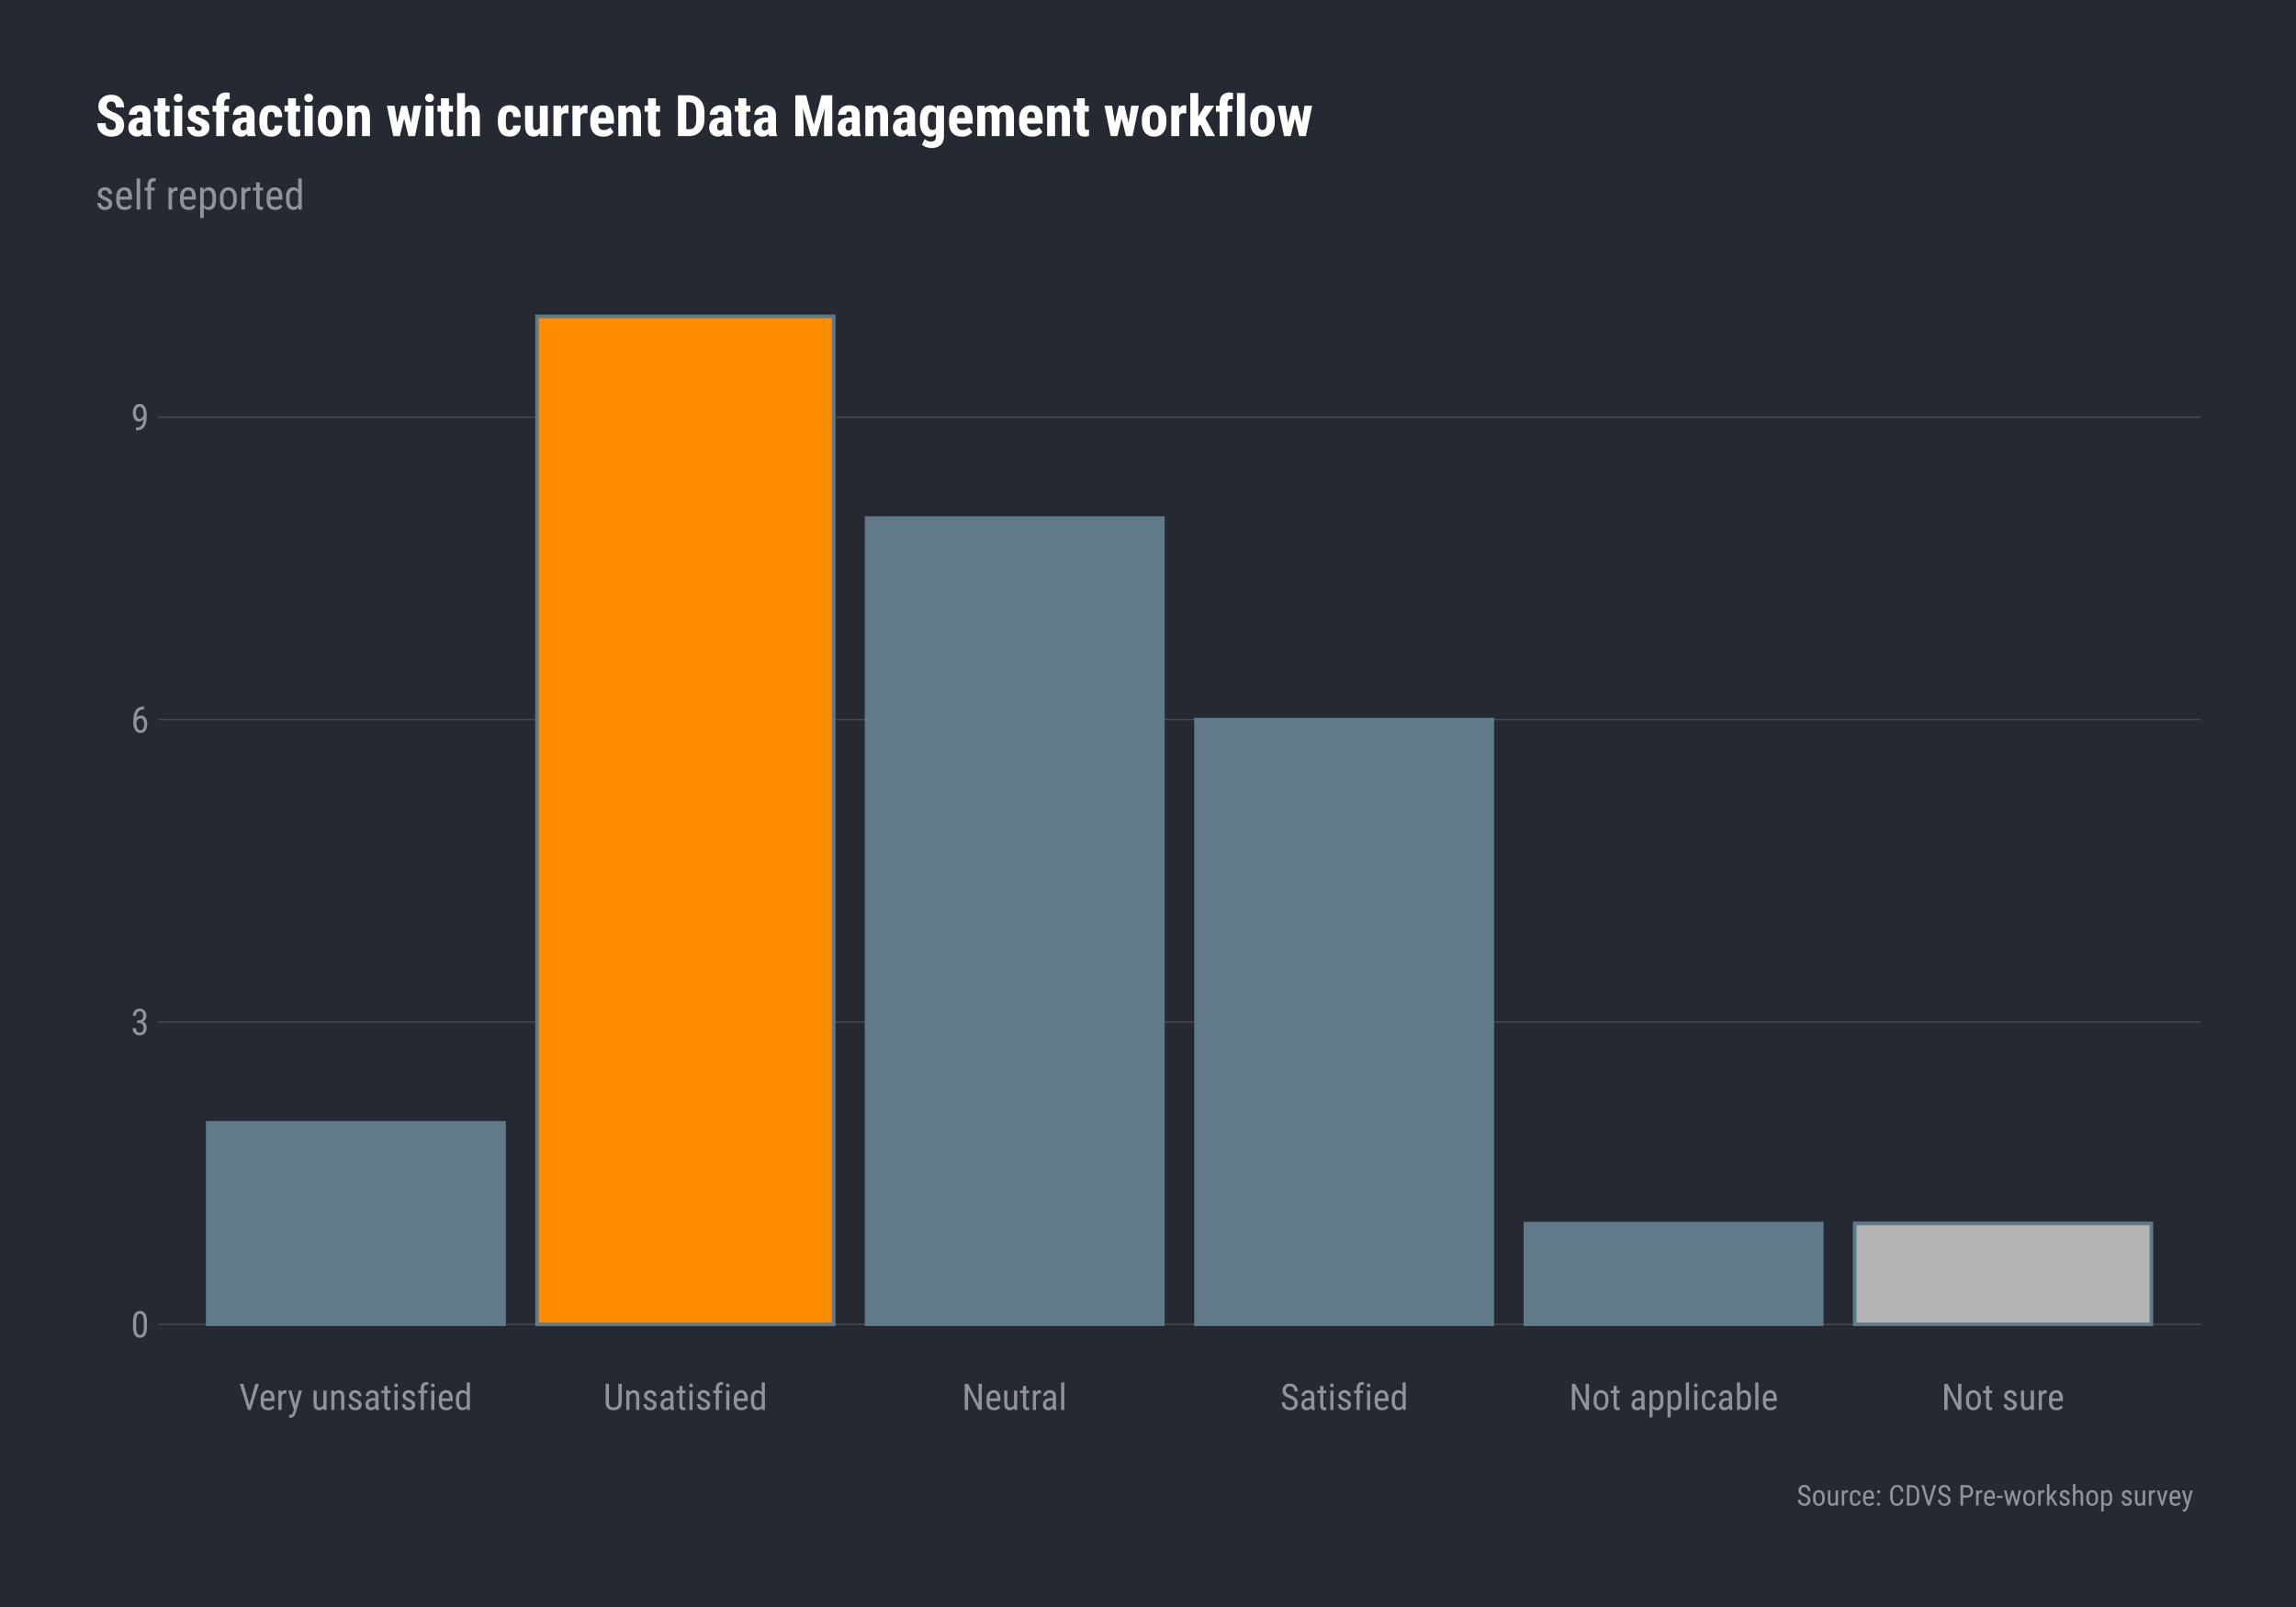
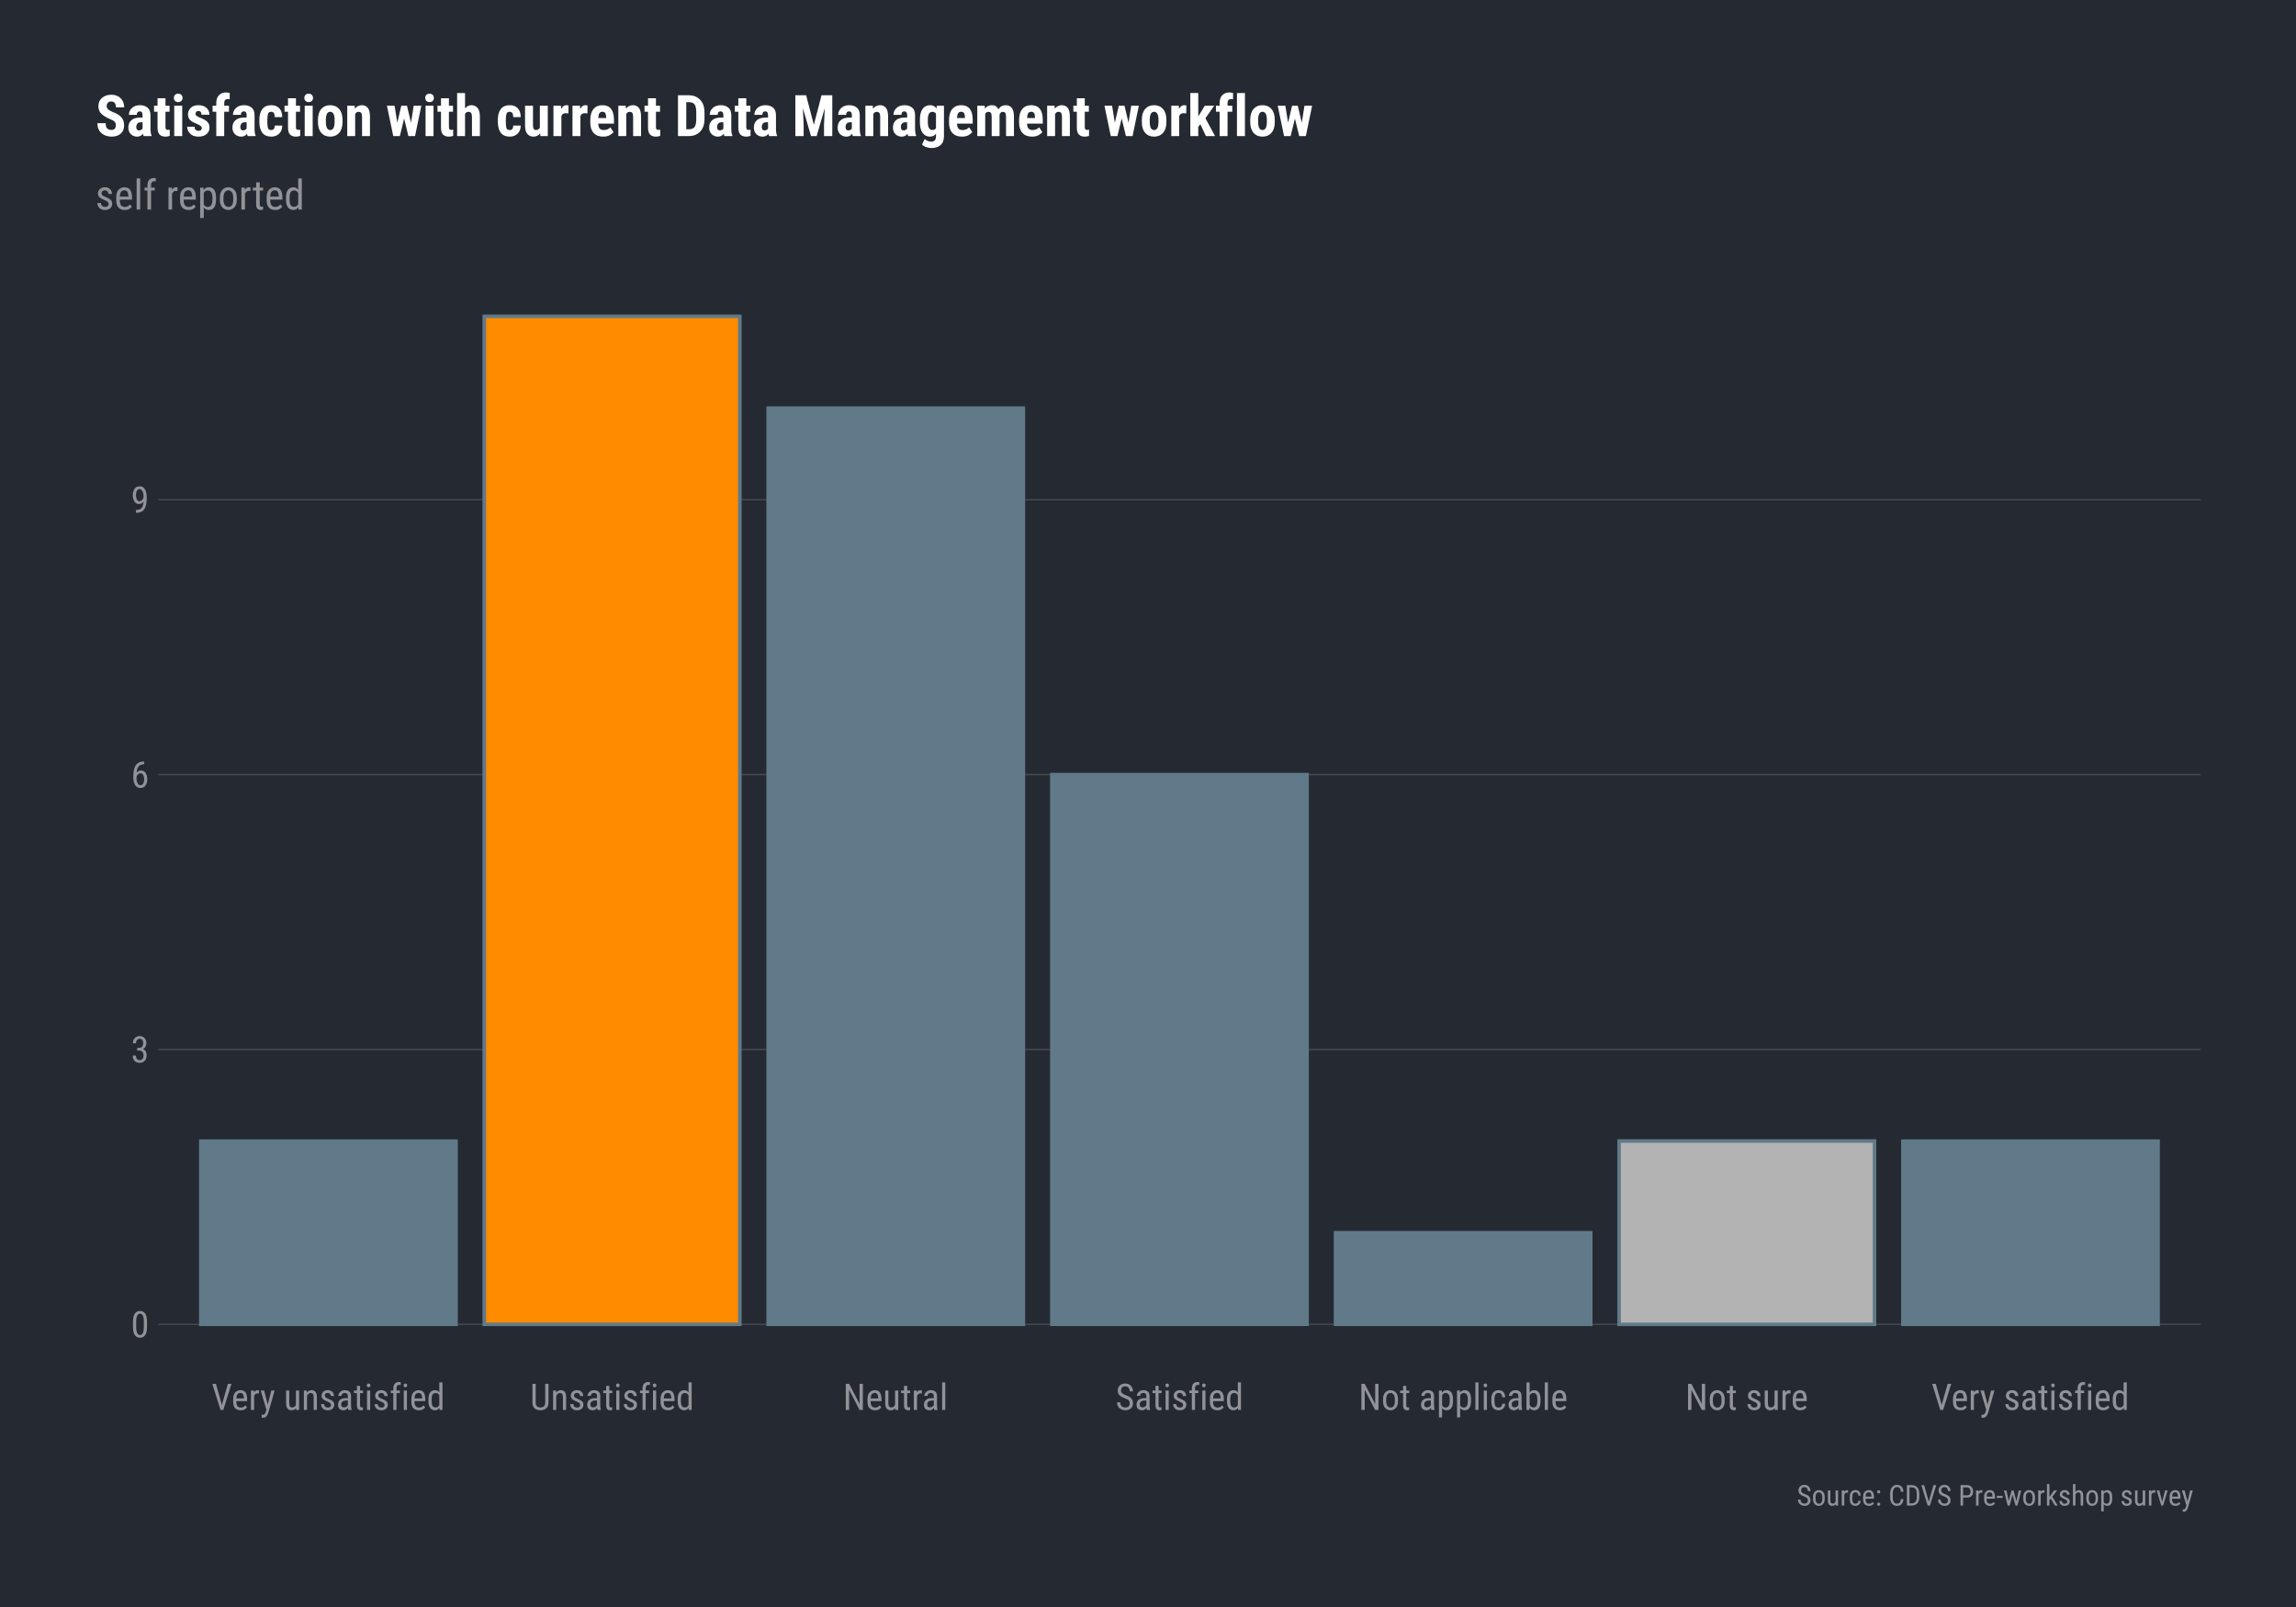
<svg xmlns="http://www.w3.org/2000/svg" viewBox="0 0 720.00 504.00">
  <defs>
    <style type="text/css">
    line, polyline, polygon, path, rect, circle {
      fill: none;
      stroke: #000000;
      stroke-linecap: round;
      stroke-linejoin: round;
      stroke-miterlimit: 10.00;
    }
  </style>
  </defs>
  <rect width="100%" height="100%" style="stroke: none; fill: #FFFFFF;" />
  <rect x="0" y="0.00" width="720.00" height="504.00" style="stroke-width: 1.12; stroke: #252A32; fill: #252A32;" />
  <defs>
    <clipPath id="cpNDkuNjF8NjkwLjExfDQzMS4xNXw4My40NQ==">
      <rect x="49.61" y="83.45" width="640.50" height="347.71" />
    </clipPath>
  </defs>
  <rect x="49.61" y="83.45" width="640.50" height="347.71" style="stroke-width: 1.12; stroke: #252A32; fill: #252A32;" clip-path="url(#cpNDkuNjF8NjkwLjExfDQzMS4xNXw4My40NQ==)" />
  <polyline points="49.61,415.35 690.11,415.35 " style="stroke-width: 0.43; stroke: #464950; stroke-linecap: butt;" clip-path="url(#cpNDkuNjF8NjkwLjExfDQzMS4xNXw4My40NQ==)" />
-   <polyline points="49.61,320.52 690.11,320.52 " style="stroke-width: 0.43; stroke: #464950; stroke-linecap: butt;" clip-path="url(#cpNDkuNjF8NjkwLjExfDQzMS4xNXw4My40NQ==)" />
-   <polyline points="49.61,225.69 690.11,225.69 " style="stroke-width: 0.43; stroke: #464950; stroke-linecap: butt;" clip-path="url(#cpNDkuNjF8NjkwLjExfDQzMS4xNXw4My40NQ==)" />
-   <polyline points="49.61,130.86 690.11,130.86 " style="stroke-width: 0.43; stroke: #464950; stroke-linecap: butt;" clip-path="url(#cpNDkuNjF8NjkwLjExfDQzMS4xNXw4My40NQ==)" />
-   <rect x="65.11" y="352.13" width="92.98" height="63.22" style="stroke-width: 1.07; stroke: #617A89; stroke-linecap: square; stroke-linejoin: miter; fill: #617A89;" clip-path="url(#cpNDkuNjF8NjkwLjExfDQzMS4xNXw4My40NQ==)" />
-   <rect x="168.41" y="99.25" width="92.98" height="316.10" style="stroke-width: 1.07; stroke: #617A89; stroke-linecap: square; stroke-linejoin: miter; fill: #617A89;" clip-path="url(#cpNDkuNjF8NjkwLjExfDQzMS4xNXw4My40NQ==)" />
-   <rect x="271.72" y="162.47" width="92.98" height="252.88" style="stroke-width: 1.07; stroke: #617A89; stroke-linecap: square; stroke-linejoin: miter; fill: #617A89;" clip-path="url(#cpNDkuNjF8NjkwLjExfDQzMS4xNXw4My40NQ==)" />
-   <rect x="375.03" y="225.69" width="92.98" height="189.66" style="stroke-width: 1.07; stroke: #617A89; stroke-linecap: square; stroke-linejoin: miter; fill: #617A89;" clip-path="url(#cpNDkuNjF8NjkwLjExfDQzMS4xNXw4My40NQ==)" />
-   <rect x="478.33" y="383.74" width="92.98" height="31.61" style="stroke-width: 1.07; stroke: #617A89; stroke-linecap: square; stroke-linejoin: miter; fill: #617A89;" clip-path="url(#cpNDkuNjF8NjkwLjExfDQzMS4xNXw4My40NQ==)" />
-   <rect x="581.64" y="383.74" width="92.98" height="31.61" style="stroke-width: 1.07; stroke: #617A89; stroke-linecap: square; stroke-linejoin: miter; fill: #617A89;" clip-path="url(#cpNDkuNjF8NjkwLjExfDQzMS4xNXw4My40NQ==)" />
-   <rect x="168.41" y="99.25" width="92.98" height="316.10" style="stroke-width: 1.07; stroke: #617A89; stroke-linecap: square; stroke-linejoin: miter; fill: #FF8C00;" clip-path="url(#cpNDkuNjF8NjkwLjExfDQzMS4xNXw4My40NQ==)" />
-   <rect x="581.64" y="383.74" width="92.98" height="31.61" style="stroke-width: 1.07; stroke: #617A89; stroke-linecap: square; stroke-linejoin: miter; fill: #B3B3B3;" clip-path="url(#cpNDkuNjF8NjkwLjExfDQzMS4xNXw4My40NQ==)" />
+   <polyline points="49.61,329.14 690.11,329.14 " style="stroke-width: 0.43; stroke: #464950; stroke-linecap: butt;" clip-path="url(#cpNDkuNjF8NjkwLjExfDQzMS4xNXw4My40NQ==)" />
+   <polyline points="49.61,242.93 690.11,242.93 " style="stroke-width: 0.43; stroke: #464950; stroke-linecap: butt;" clip-path="url(#cpNDkuNjF8NjkwLjExfDQzMS4xNXw4My40NQ==)" />
+   <polyline points="49.61,156.73 690.11,156.73 " style="stroke-width: 0.43; stroke: #464950; stroke-linecap: butt;" clip-path="url(#cpNDkuNjF8NjkwLjExfDQzMS4xNXw4My40NQ==)" />
+   <rect x="62.96" y="357.88" width="80.06" height="57.47" style="stroke-width: 1.07; stroke: #617A89; stroke-linecap: square; stroke-linejoin: miter; fill: #617A89;" clip-path="url(#cpNDkuNjF8NjkwLjExfDQzMS4xNXw4My40NQ==)" />
+   <rect x="151.91" y="99.25" width="80.06" height="316.10" style="stroke-width: 1.07; stroke: #617A89; stroke-linecap: square; stroke-linejoin: miter; fill: #617A89;" clip-path="url(#cpNDkuNjF8NjkwLjExfDQzMS4xNXw4My40NQ==)" />
+   <rect x="240.87" y="127.99" width="80.06" height="287.36" style="stroke-width: 1.07; stroke: #617A89; stroke-linecap: square; stroke-linejoin: miter; fill: #617A89;" clip-path="url(#cpNDkuNjF8NjkwLjExfDQzMS4xNXw4My40NQ==)" />
+   <rect x="329.83" y="242.93" width="80.06" height="172.42" style="stroke-width: 1.07; stroke: #617A89; stroke-linecap: square; stroke-linejoin: miter; fill: #617A89;" clip-path="url(#cpNDkuNjF8NjkwLjExfDQzMS4xNXw4My40NQ==)" />
+   <rect x="418.79" y="386.61" width="80.06" height="28.74" style="stroke-width: 1.07; stroke: #617A89; stroke-linecap: square; stroke-linejoin: miter; fill: #617A89;" clip-path="url(#cpNDkuNjF8NjkwLjExfDQzMS4xNXw4My40NQ==)" />
+   <rect x="507.75" y="357.88" width="80.06" height="57.47" style="stroke-width: 1.07; stroke: #617A89; stroke-linecap: square; stroke-linejoin: miter; fill: #617A89;" clip-path="url(#cpNDkuNjF8NjkwLjExfDQzMS4xNXw4My40NQ==)" />
+   <rect x="596.71" y="357.88" width="80.06" height="57.47" style="stroke-width: 1.07; stroke: #617A89; stroke-linecap: square; stroke-linejoin: miter; fill: #617A89;" clip-path="url(#cpNDkuNjF8NjkwLjExfDQzMS4xNXw4My40NQ==)" />
+   <rect x="151.91" y="99.25" width="80.06" height="316.10" style="stroke-width: 1.07; stroke: #617A89; stroke-linecap: square; stroke-linejoin: miter; fill: #FF8C00;" clip-path="url(#cpNDkuNjF8NjkwLjExfDQzMS4xNXw4My40NQ==)" />
+   <rect x="507.75" y="357.88" width="80.06" height="57.47" style="stroke-width: 1.07; stroke: #617A89; stroke-linecap: square; stroke-linejoin: miter; fill: #B3B3B3;" clip-path="url(#cpNDkuNjF8NjkwLjExfDQzMS4xNXw4My40NQ==)" />
  <defs>
    <clipPath id="cpMC4wMHw3MjAuMDB8NTA0LjAwfDAuMDA=">
      <rect x="0.00" y="0.00" width="720.00" height="504.00" />
    </clipPath>
  </defs>
  <g clip-path="url(#cpMC4wMHw3MjAuMDB8NTA0LjAwfDAuMDA=)">
    <text x="41.07" y="419.44" style="font-size: 11.50px; fill: #929299; font-family: Roboto Condensed;" textLength="5.68px" lengthAdjust="spacingAndGlyphs">0</text>
  </g>
  <g clip-path="url(#cpMC4wMHw3MjAuMDB8NTA0LjAwfDAuMDA=)">
-     <text x="41.07" y="324.61" style="font-size: 11.50px; fill: #929299; font-family: Roboto Condensed;" textLength="5.68px" lengthAdjust="spacingAndGlyphs">3</text>
+     <text x="41.07" y="333.23" style="font-size: 11.50px; fill: #929299; font-family: Roboto Condensed;" textLength="5.68px" lengthAdjust="spacingAndGlyphs">3</text>
  </g>
  <g clip-path="url(#cpMC4wMHw3MjAuMDB8NTA0LjAwfDAuMDA=)">
-     <text x="41.07" y="229.78" style="font-size: 11.50px; fill: #929299; font-family: Roboto Condensed;" textLength="5.68px" lengthAdjust="spacingAndGlyphs">6</text>
+     <text x="41.07" y="247.02" style="font-size: 11.50px; fill: #929299; font-family: Roboto Condensed;" textLength="5.68px" lengthAdjust="spacingAndGlyphs">6</text>
  </g>
  <g clip-path="url(#cpMC4wMHw3MjAuMDB8NTA0LjAwfDAuMDA=)">
-     <text x="41.07" y="134.95" style="font-size: 11.50px; fill: #929299; font-family: Roboto Condensed;" textLength="5.68px" lengthAdjust="spacingAndGlyphs">9</text>
+     <text x="41.07" y="160.81" style="font-size: 11.50px; fill: #929299; font-family: Roboto Condensed;" textLength="5.68px" lengthAdjust="spacingAndGlyphs">9</text>
  </g>
  <g clip-path="url(#cpMC4wMHw3MjAuMDB8NTA0LjAwfDAuMDA=)">
-     <text x="74.97" y="442.19" style="font-size: 11.50px; fill: #929299; font-family: Roboto Condensed;" textLength="73.25px" lengthAdjust="spacingAndGlyphs">Very unsatisfied</text>
+     <text x="66.36" y="442.19" style="font-size: 11.50px; fill: #929299; font-family: Roboto Condensed;" textLength="73.25px" lengthAdjust="spacingAndGlyphs">Very unsatisfied</text>
  </g>
  <g clip-path="url(#cpMC4wMHw3MjAuMDB8NTA0LjAwfDAuMDA=)">
-     <text x="189.20" y="442.19" style="font-size: 11.50px; fill: #929299; font-family: Roboto Condensed;" textLength="51.40px" lengthAdjust="spacingAndGlyphs">Unsatisfied</text>
+     <text x="166.24" y="442.19" style="font-size: 11.50px; fill: #929299; font-family: Roboto Condensed;" textLength="51.40px" lengthAdjust="spacingAndGlyphs">Unsatisfied</text>
  </g>
  <g clip-path="url(#cpMC4wMHw3MjAuMDB8NTA0LjAwfDAuMDA=)">
-     <text x="301.66" y="442.19" style="font-size: 11.50px; fill: #929299; font-family: Roboto Condensed;" textLength="33.10px" lengthAdjust="spacingAndGlyphs">Neutral</text>
+     <text x="264.35" y="442.19" style="font-size: 11.50px; fill: #929299; font-family: Roboto Condensed;" textLength="33.10px" lengthAdjust="spacingAndGlyphs">Neutral</text>
  </g>
  <g clip-path="url(#cpMC4wMHw3MjAuMDB8NTA0LjAwfDAuMDA=)">
-     <text x="401.47" y="442.19" style="font-size: 11.50px; fill: #929299; font-family: Roboto Condensed;" textLength="40.10px" lengthAdjust="spacingAndGlyphs">Satisfied</text>
+     <text x="349.81" y="442.19" style="font-size: 11.50px; fill: #929299; font-family: Roboto Condensed;" textLength="40.10px" lengthAdjust="spacingAndGlyphs">Satisfied</text>
  </g>
  <g clip-path="url(#cpMC4wMHw3MjAuMDB8NTA0LjAwfDAuMDA=)">
-     <text x="492.05" y="442.19" style="font-size: 11.50px; fill: #929299; font-family: Roboto Condensed;" textLength="65.55px" lengthAdjust="spacingAndGlyphs">Not applicable</text>
+     <text x="426.04" y="442.19" style="font-size: 11.50px; fill: #929299; font-family: Roboto Condensed;" textLength="65.55px" lengthAdjust="spacingAndGlyphs">Not applicable</text>
  </g>
  <g clip-path="url(#cpMC4wMHw3MjAuMDB8NTA0LjAwfDAuMDA=)">
-     <text x="608.83" y="442.19" style="font-size: 11.50px; fill: #929299; font-family: Roboto Condensed;" textLength="38.60px" lengthAdjust="spacingAndGlyphs">Not sure</text>
+     <text x="528.48" y="442.19" style="font-size: 11.50px; fill: #929299; font-family: Roboto Condensed;" textLength="38.60px" lengthAdjust="spacingAndGlyphs">Not sure</text>
+   </g>
+   <g clip-path="url(#cpMC4wMHw3MjAuMDB8NTA0LjAwfDAuMDA=)">
+     <text x="605.67" y="442.19" style="font-size: 11.50px; fill: #929299; font-family: Roboto Condensed;" textLength="62.13px" lengthAdjust="spacingAndGlyphs">Very satisfied</text>
  </g>
  <g clip-path="url(#cpMC4wMHw3MjAuMDB8NTA0LjAwfDAuMDA=)">
    <text x="29.89" y="65.73" style="font-size: 13.00px; fill: #929299; font-family: Roboto Condensed;" textLength="65.39px" lengthAdjust="spacingAndGlyphs">self reported</text>
  </g>
  <g clip-path="url(#cpMC4wMHw3MjAuMDB8NTA0LjAwfDAuMDA=)">
    <text x="29.89" y="42.68" style="font-size: 18.00px; font-weight: bold; fill: #FFFFFF; font-family: Roboto Condensed;" textLength="381.91px" lengthAdjust="spacingAndGlyphs">Satisfaction with current Data Management workflow</text>
  </g>
  <g clip-path="url(#cpMC4wMHw3MjAuMDB8NTA0LjAwfDAuMDA=)">
    <text x="563.45" y="472.19" style="font-size: 9.00px; fill: #929299; font-family: Roboto Condensed;" textLength="126.66px" lengthAdjust="spacingAndGlyphs">Source:  CDVS Pre-workshop survey</text>
  </g>
</svg>
